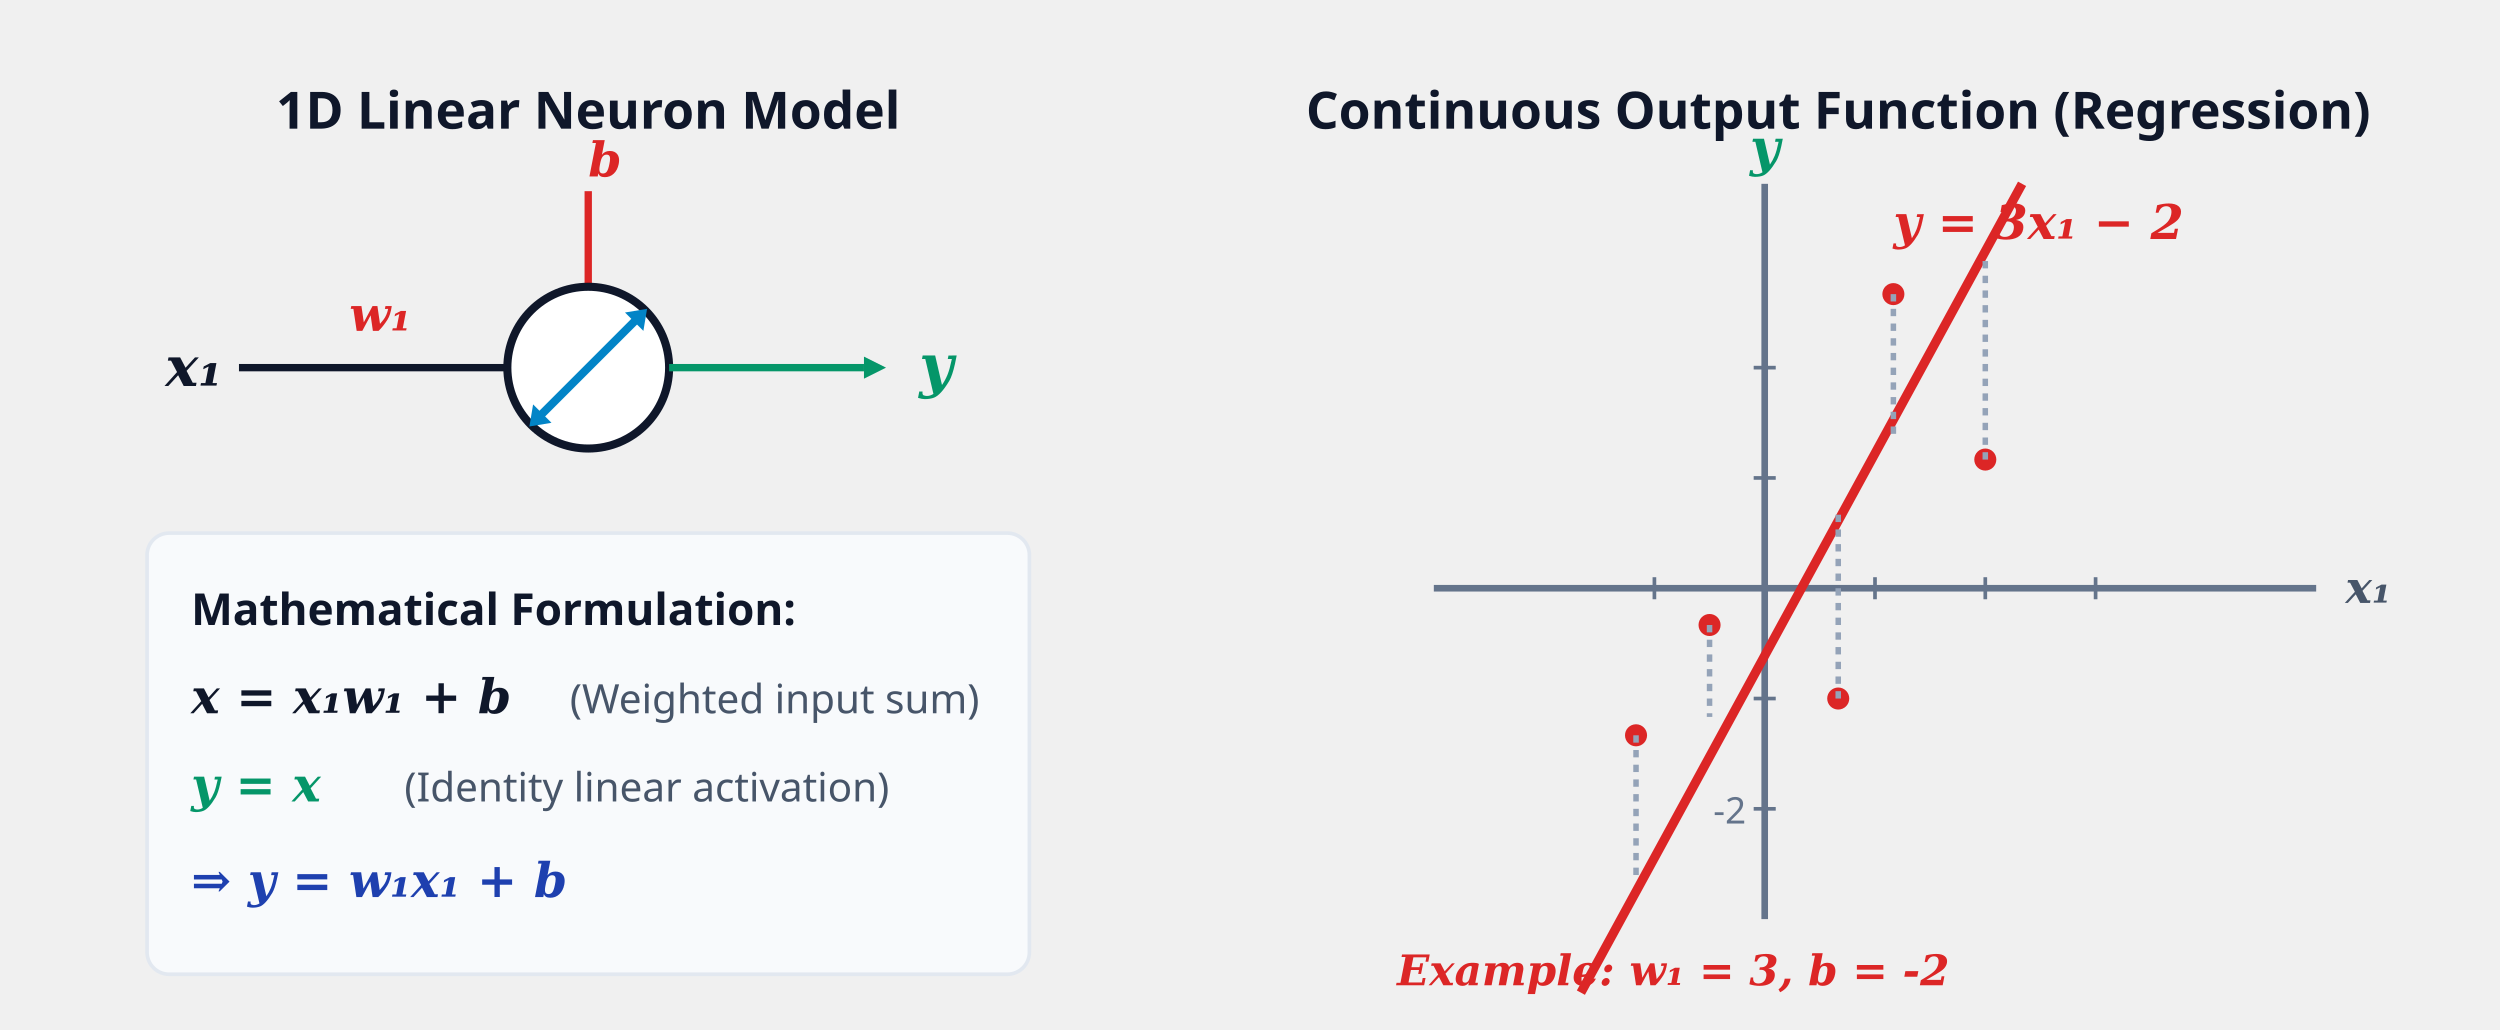
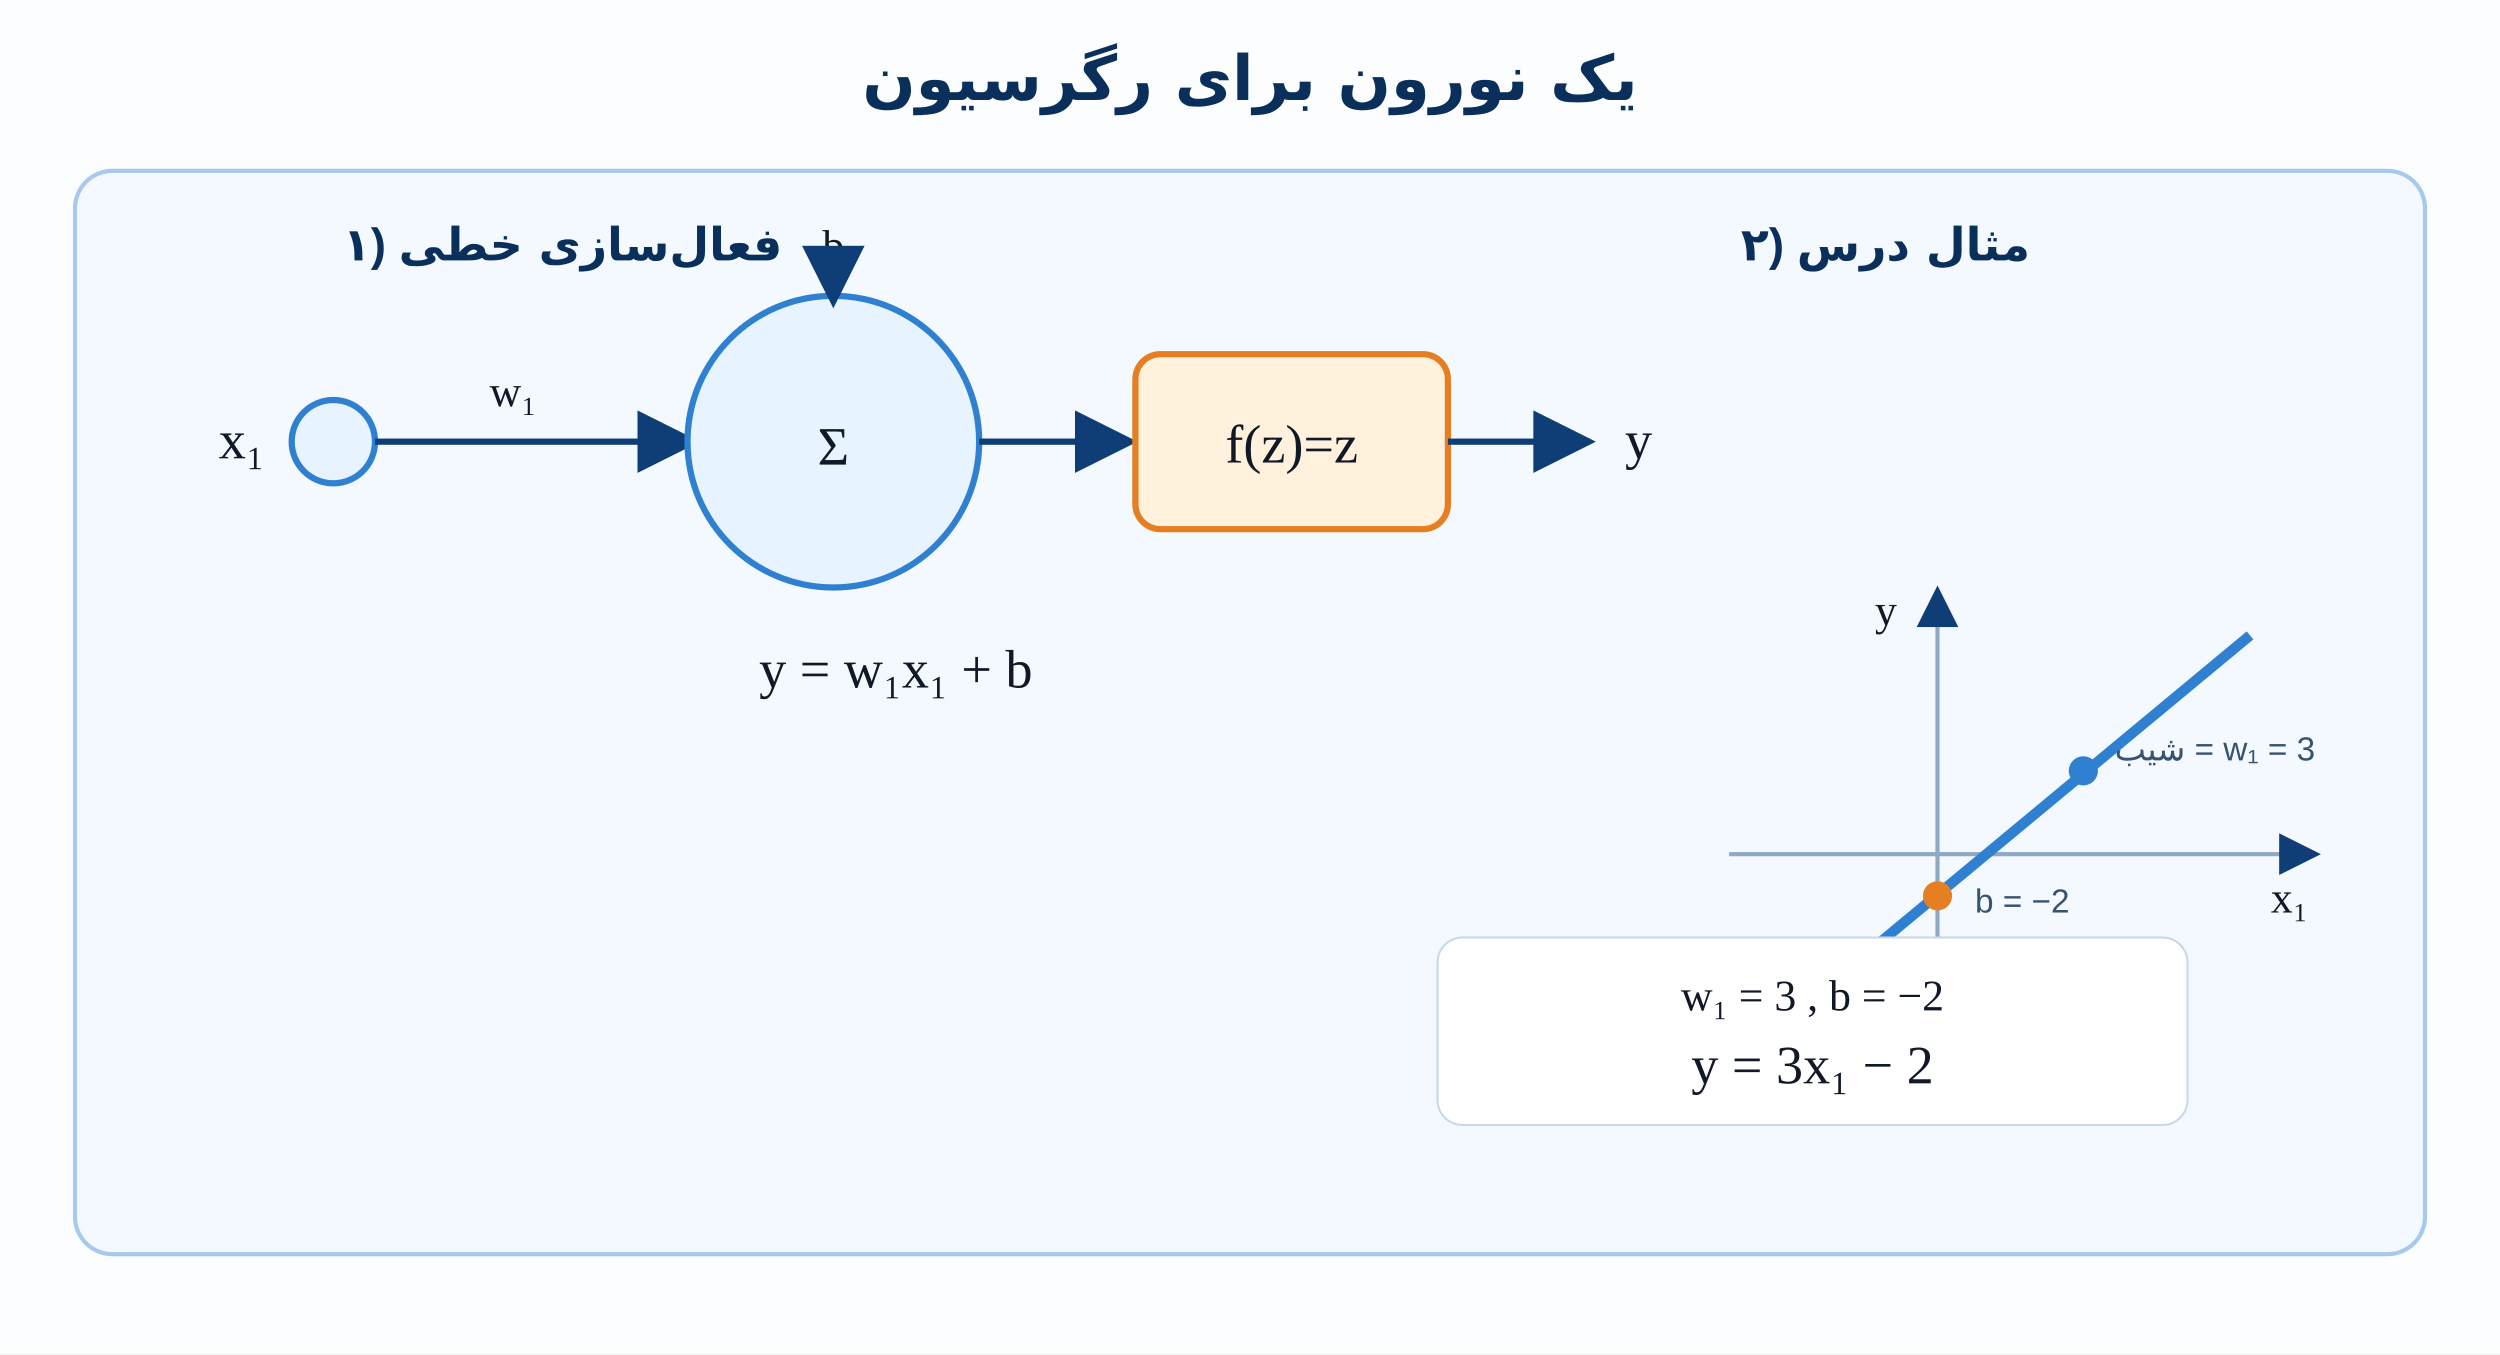
- <svg xmlns="http://www.w3.org/2000/svg" viewBox="0 0 680 280" style="width:100%; max-width:680px; height:auto; display:block; margin:auto; background:#ffffff; border:1px solid #e2e8f0; border-radius:8px;">
-   <style>
-     .panel-header { font-family: system-ui, sans-serif; font-size: 14px; font-weight: bold; fill: #0f172a; }
-     .math-sym { font-family: "DejaVu Serif", "Times New Roman", serif; font-style: italic; font-weight: bold; }
-     .sub-desc { font-family: system-ui, sans-serif; font-size: 11px; fill: #475569; }
-   </style>
-   <g transform="translate(30, 20)">
-     <text x="130" y="15" text-anchor="middle" class="panel-header">1D Linear Neuron Model</text>
-     <text x="15" y="85" class="math-sym" fill="#0f172a" font-size="15px">x₁</text>
-     <line x1="35" y1="80" x2="110" y2="80" stroke="#0f172a" stroke-width="2" />
-     <polygon points="108,77 114,80 108,83" fill="#0f172a" />
-     <text x="65" y="70" class="math-sym" fill="#dc2626" font-size="13px">w₁</text>
-     <text x="130" y="28" class="math-sym" fill="#dc2626" font-size="13px">b</text>
-     <line x1="130" y1="32" x2="130" y2="58" stroke="#dc2626" stroke-width="2" />
-     <polygon points="127,58 130,64 133,58" fill="#dc2626" />
-     <circle cx="130" cy="80" r="22" fill="#ffffff" stroke="#0f172a" stroke-width="2.2" />
-     <line x1="116" y1="94" x2="144" y2="66" stroke="#0284c7" stroke-width="2.2" />
-     <polygon points="140,65 146,64 145,70" fill="#0284c7" />
-     <polygon points="120,95 114,96 115,90" fill="#0284c7" />
-     <line x1="152" y1="80" x2="205" y2="80" stroke="#059669" stroke-width="2" />
-     <polygon points="205,77 211,80 205,83" fill="#059669" />
-     <text x="220" y="85" class="math-sym" fill="#059669" font-size="16px">y</text>
-     <rect x="10" y="125" width="240" height="120" rx="6" fill="#f8fafc" stroke="#e2e8f0" />
-     <text x="22" y="150" font-family="system-ui" font-size="12px" font-weight="bold" fill="#0f172a">Mathematical Formulation:</text>
-     <text x="22" y="174" class="math-sym" fill="#0f172a" font-size="13px">x = x₁w₁ + b</text>
-     <text x="125" y="174" class="sub-desc">(Weighted input sum)</text>
-     <text x="22" y="198" class="math-sym" fill="#059669" font-size="13px">y = x</text>
-     <text x="80" y="198" class="sub-desc">(Identity linear activation)</text>
-     <text x="22" y="224" class="math-sym" fill="#1e40af" font-size="13px">⇒ y = w₁x₁ + b</text>
-   </g>
-   <g transform="translate(340, 20)">
-     <text x="160" y="15" text-anchor="middle" class="panel-header">Continuous Output Function (Regression)</text>
-     <g transform="translate(30, 20)">
-       <line x1="20" y1="120" x2="260" y2="120" stroke="#64748b" stroke-width="1.8" />
-       <line x1="110" y1="210" x2="110" y2="10" stroke="#64748b" stroke-width="1.8" />
-       <text x="268" y="124" class="math-sym" fill="#475569" font-size="12px">x₁</text>
-       <text x="106" y="5" class="math-sym" fill="#059669" font-size="14px">y</text>
-       <line x1="80" y1="117" x2="80" y2="123" stroke="#64748b" />
-       <line x1="140" y1="117" x2="140" y2="123" stroke="#64748b" />
-       <line x1="170" y1="117" x2="170" y2="123" stroke="#64748b" />
-       <line x1="200" y1="117" x2="200" y2="123" stroke="#64748b" />
-       <line x1="107" y1="90" x2="113" y2="90" stroke="#64748b" />
-       <line x1="107" y1="60" x2="113" y2="60" stroke="#64748b" />
-       <line x1="107" y1="150" x2="113" y2="150" stroke="#64748b" />
-       <line x1="107" y1="180" x2="113" y2="180" stroke="#64748b" />
-       <text x="96" y="184" font-family="system-ui" font-size="10px" fill="#64748b">-2</text>
-       <line x1="60" y1="230" x2="180" y2="10" stroke="#dc2626" stroke-width="2.5" />
-       <text x="145" y="25" class="math-sym" fill="#dc2626" font-size="13px">y = 3x₁ − 2</text>
-       <circle cx="75" cy="160" r="3" fill="#dc2626" />
-       <line x1="75" y1="160" x2="75" y2="200" stroke="#94a3b8" stroke-width="1.5" stroke-dasharray="2 2" />
-       <circle cx="95" cy="130" r="3" fill="#dc2626" />
-       <line x1="95" y1="130" x2="95" y2="155" stroke="#94a3b8" stroke-width="1.5" stroke-dasharray="2 2" />
-       <circle cx="130" cy="150" r="3" fill="#dc2626" />
-       <line x1="130" y1="150" x2="130" y2="100" stroke="#94a3b8" stroke-width="1.5" stroke-dasharray="2 2" />
-       <circle cx="145" cy="40" r="3" fill="#dc2626" />
-       <line x1="145" y1="40" x2="145" y2="80" stroke="#94a3b8" stroke-width="1.5" stroke-dasharray="2 2" />
-       <circle cx="170" cy="85" r="3" fill="#dc2626" />
-       <line x1="170" y1="85" x2="170" y2="30" stroke="#94a3b8" stroke-width="1.5" stroke-dasharray="2 2" />
-       <text x="10" y="228" class="math-sym" fill="#dc2626" font-size="11.5px">Example: w₁ = 3,  b = -2</text>
-     </g>
-   </g>
+ <svg xmlns="http://www.w3.org/2000/svg" width="1200" height="650" viewBox="0 0 1200 650">
+   <defs>
+     <marker id="arrow" markerWidth="10" markerHeight="10" refX="8" refY="5" orient="auto" markerUnits="strokeWidth">
+       <path d="M0,0 L10,5 L0,10 z" fill="#0f3d75" />
+     </marker>
+     <style>.bg{fill:#fbfdff}.panel{fill:#f4f9ff;stroke:#a7c9ee;stroke-width:2}.title{font:700 30px Arial,sans-serif;fill:#0b2f5b}.h{font:700 22px Arial,sans-serif;fill:#0b2f5b}.small{font:16px Arial,sans-serif;fill:#37536f}.math{font:26px "Times New Roman",serif;fill:#111827}.maths{font:21px "Times New Roman",serif;fill:#111827}.line{stroke:#0f3d75;stroke-width:3;fill:none}.soft{stroke:#8fa9c2;stroke-width:2;fill:none}.accent{fill:#e7f3ff;stroke:#2f80d1;stroke-width:3}.orange{fill:#fff1dc;stroke:#e67e22;stroke-width:3}.rtl{direction:rtl;unicode-bidi:bidi-override}</style>
+   </defs>
+   <rect class="bg" x="0" y="0" width="1200" height="650" />
+   <text x="600" y="48" text-anchor="middle" class="title">یک نورون برای رگرسیون</text>
+   <rect x="36" y="82" width="1128" height="520" rx="18" class="panel" />
+   <text x="270" y="125" text-anchor="middle" class="h">۱) فعال‌سازی خطی</text>
+   <text x="105" y="220" class="math">x₁</text>
+   <circle cx="160" cy="212" r="20" class="accent" />
+   <line x1="180" y1="212" x2="330" y2="212" class="line" marker-end="url(#arrow)" />
+   <text x="235" y="195" class="maths">w₁</text>
+   <circle cx="400" cy="212" r="70" class="accent" />
+   <text x="400" y="223" text-anchor="middle" class="math">Σ</text>
+   <text x="400" y="125" text-anchor="middle" class="maths">b</text>
+   <line x1="400" y1="137" x2="400" y2="142" class="line" marker-end="url(#arrow)" />
+   <line x1="470" y1="212" x2="540" y2="212" class="line" marker-end="url(#arrow)" />
+   <rect x="545" y="170" width="150" height="84" rx="12" class="orange" />
+   <text x="620" y="222" text-anchor="middle" class="math">f(z)=z</text>
+   <line x1="695" y1="212" x2="760" y2="212" class="line" marker-end="url(#arrow)" />
+   <text x="780" y="220" class="math">y</text>
+   <text x="430" y="330" text-anchor="middle" class="math">y = w₁x₁ + b</text>
+   <text x="905" y="125" text-anchor="middle" class="h">۲) مثال درس</text>
+   <line x1="830" y1="410" x2="1110" y2="410" class="soft" marker-end="url(#arrow)" />
+   <line x1="930" y1="525" x2="930" y2="285" class="soft" marker-end="url(#arrow)" />
+   <text x="1090" y="438" class="maths">x₁</text>
+   <text x="900" y="300" class="maths">y</text>
+   <line x1="845" y1="500" x2="1080" y2="305" stroke="#2f80d1" stroke-width="5" />
+   <circle cx="930" cy="430" r="7" fill="#e67e22" />
+   <text x="948" y="438" class="small">b = −2</text>
+   <circle cx="1000" cy="370" r="7" fill="#2f80d1" />
+   <text x="1015" y="365" class="small">شیب = w₁ = 3</text>
+   <rect x="690" y="450" width="360" height="90" rx="12" fill="#ffffff" stroke="#c7d8e9" />
+   <text x="870" y="485" text-anchor="middle" class="maths">w₁ = 3 ,  b = −2</text>
+   <text x="870" y="520" text-anchor="middle" class="math">y = 3x₁ − 2</text>
</svg>
